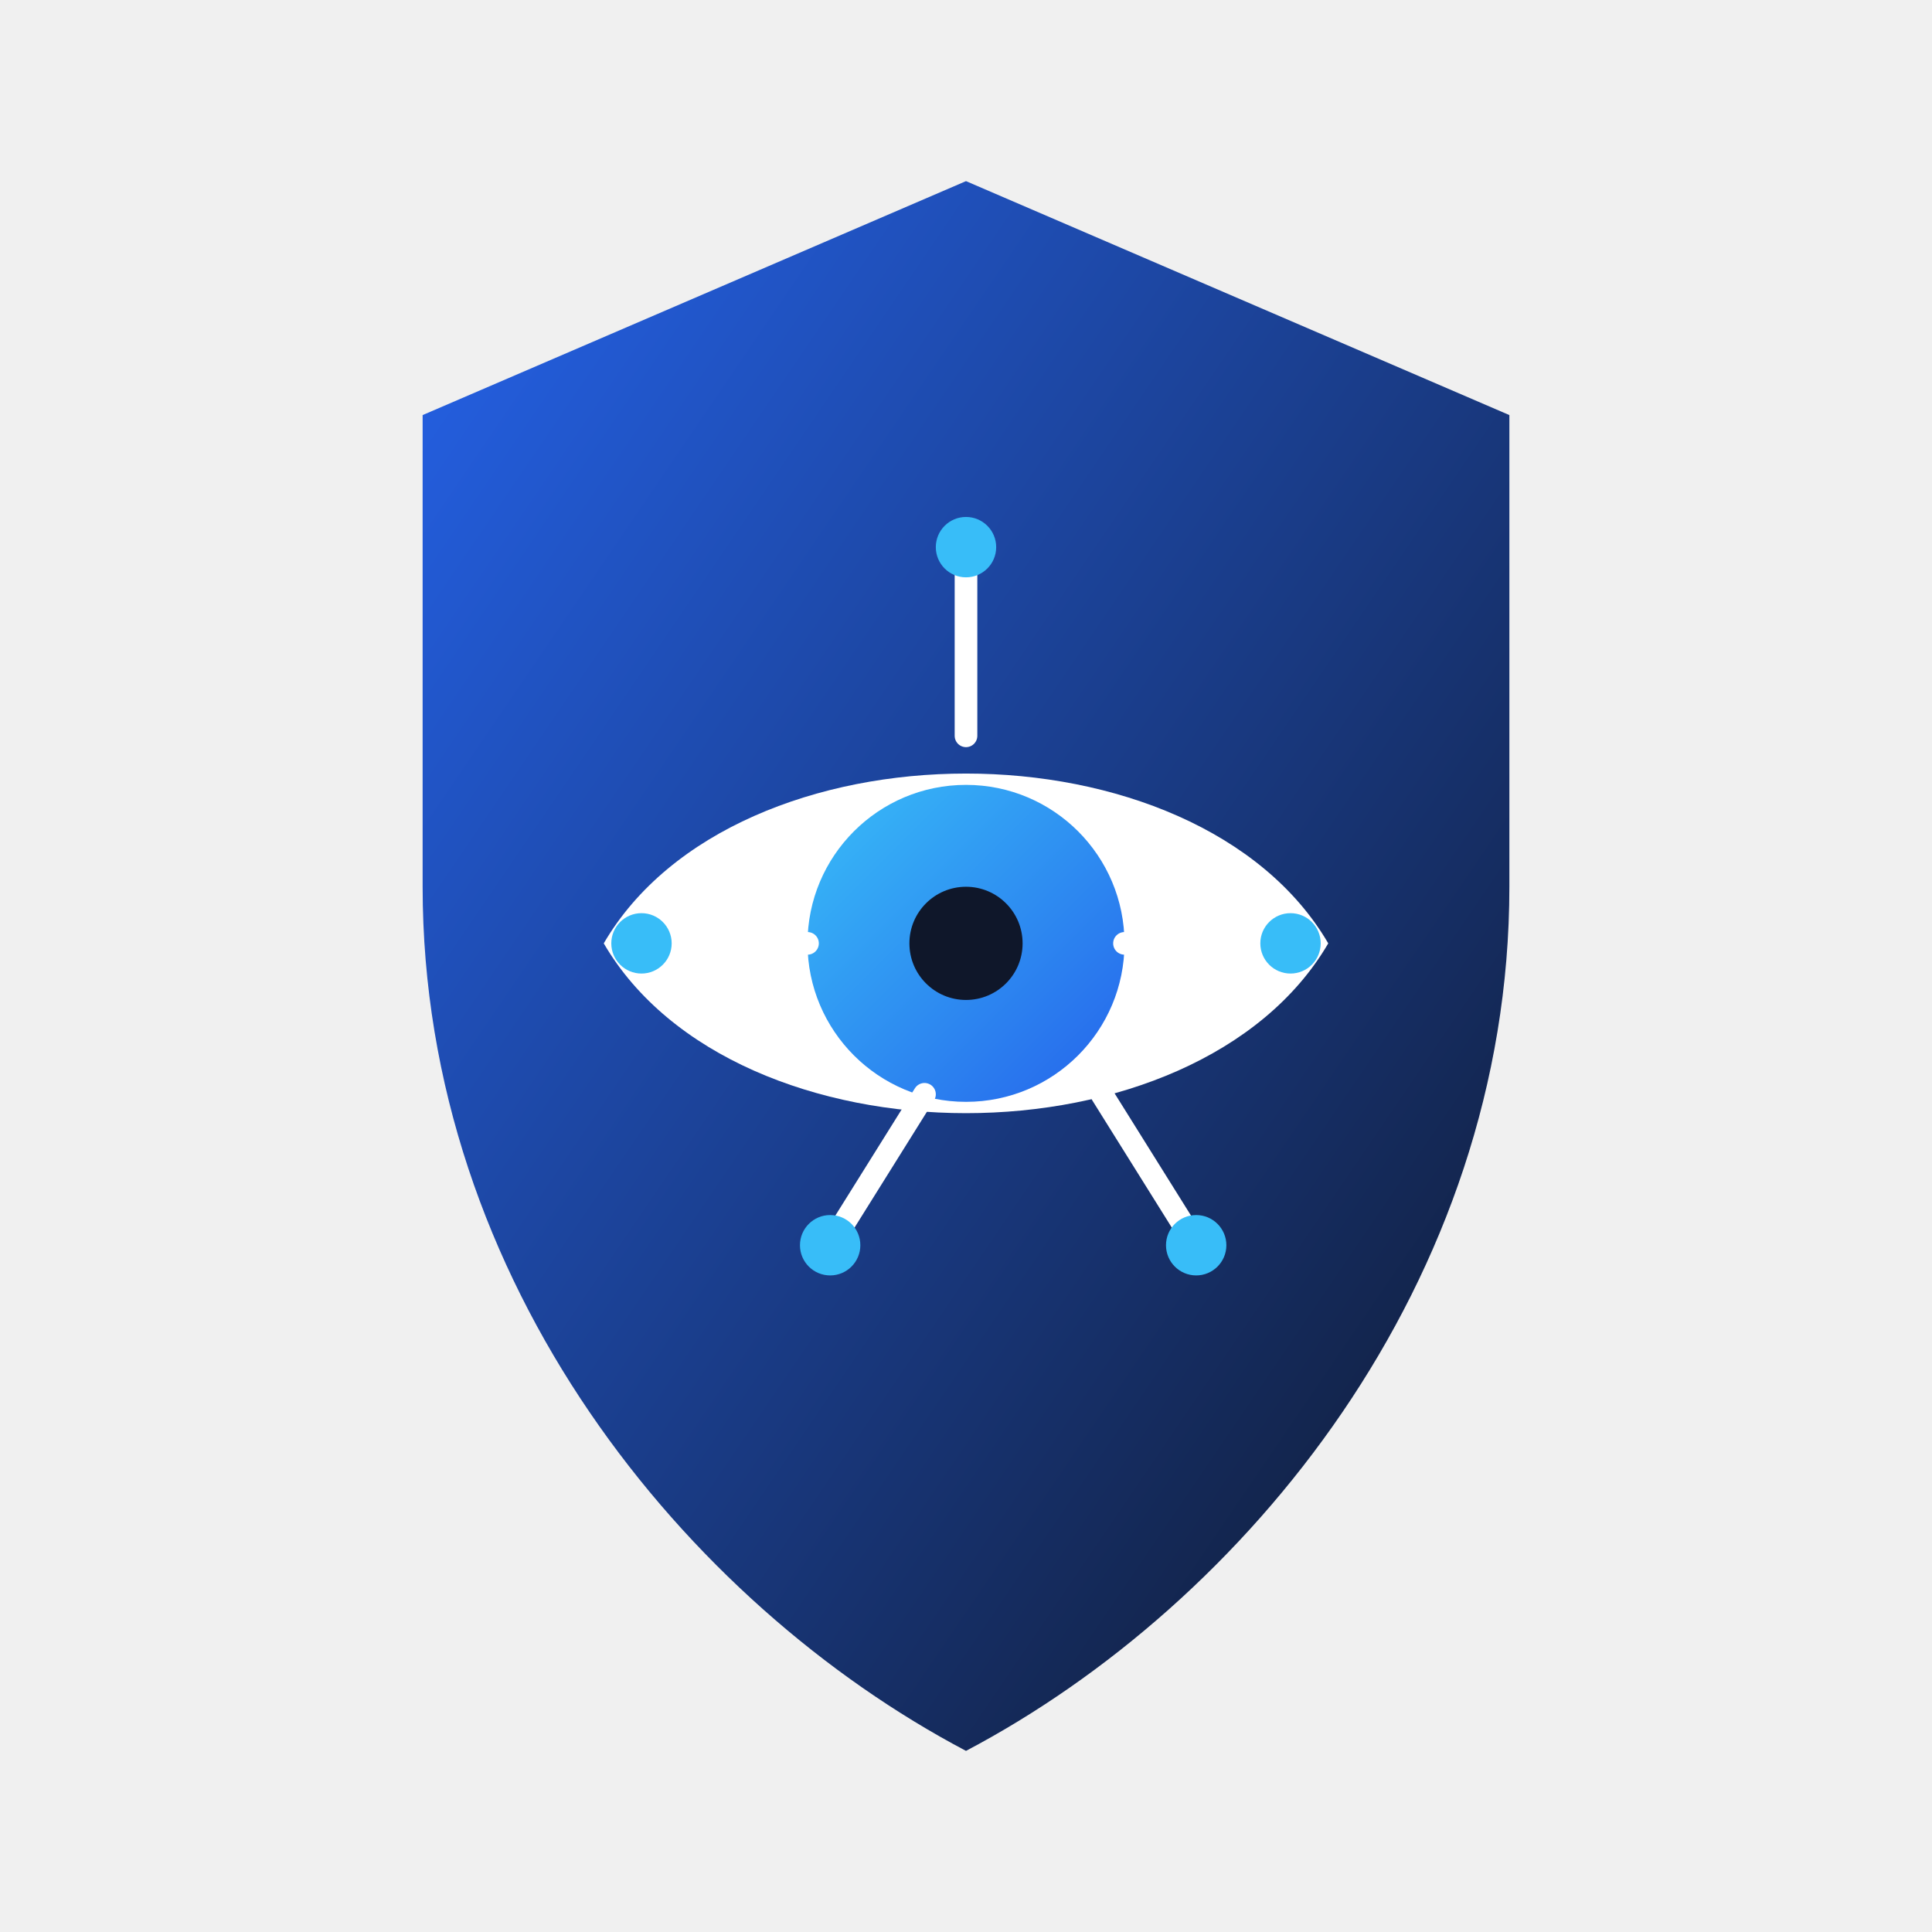
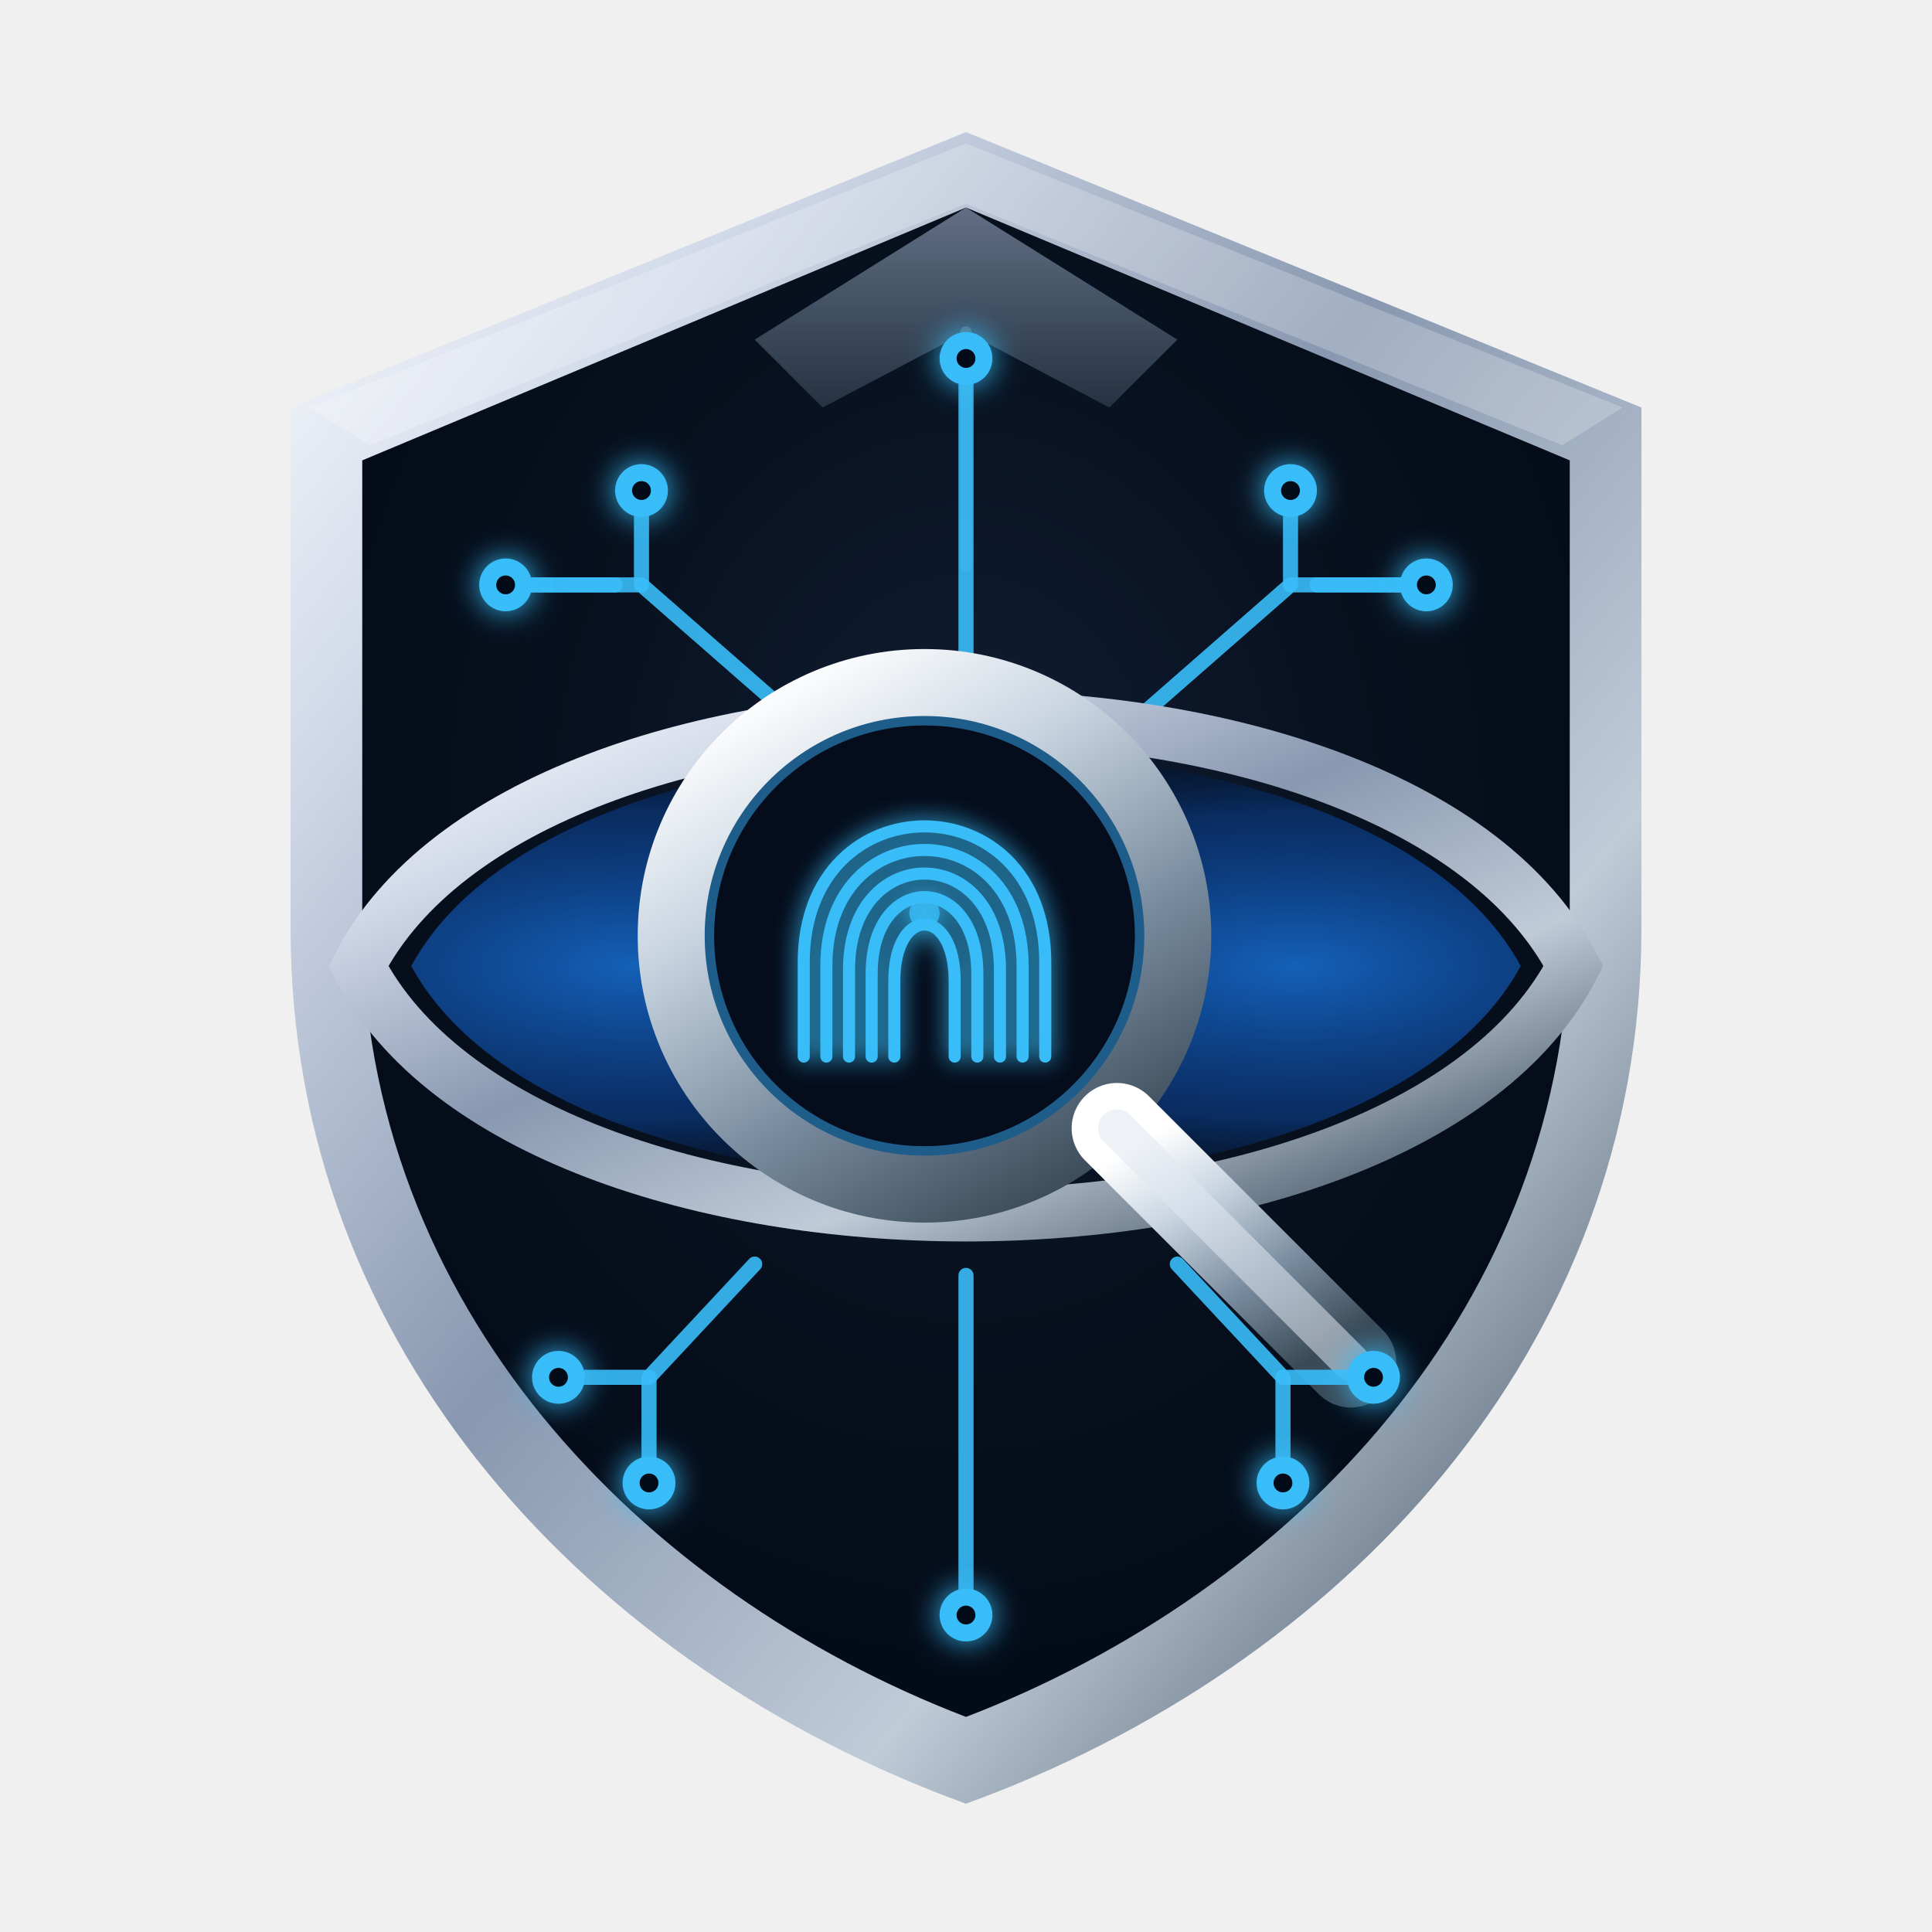
<svg xmlns="http://www.w3.org/2000/svg" width="512" height="512" viewBox="0 0 512 512">
  <defs>
-     <linearGradient id="shieldGrad" x1="0%" y1="0%" x2="100%" y2="100%">
-       <stop offset="0%" stop-color="#2563EB" />
-       <stop offset="100%" stop-color="#0F172A" />
+     <linearGradient id="shieldSilver" x1="0%" y1="0%" x2="100%" y2="100%">
+       <stop offset="0%" stop-color="#FFFFFF" />
+       <stop offset="20%" stop-color="#D0D8E8" />
+       <stop offset="45%" stop-color="#8898B0" />
+       <stop offset="70%" stop-color="#C0CBD8" />
+       <stop offset="88%" stop-color="#607080" />
+       <stop offset="100%" stop-color="#304050" />
    </linearGradient>
-     <linearGradient id="eyeGrad" x1="0%" y1="0%" x2="100%" y2="100%">
-       <stop offset="0%" stop-color="#38BDF8" />
-       <stop offset="100%" stop-color="#2563EB" />
+     <linearGradient id="shieldNotch" x1="50%" y1="0%" x2="50%" y2="100%">
+       <stop offset="0%" stop-color="#8898B0" />
+       <stop offset="50%" stop-color="#5B6B80" />
+       <stop offset="100%" stop-color="#304050" />
    </linearGradient>
+     <radialGradient id="shieldFill" cx="50%" cy="40%" r="58%">
+       <stop offset="0%" stop-color="#111E35" />
+       <stop offset="55%" stop-color="#08111F" />
+       <stop offset="100%" stop-color="#040B18" />
+     </radialGradient>
+     <linearGradient id="glassRing" x1="20%" y1="0%" x2="80%" y2="100%">
+       <stop offset="0%" stop-color="#FFFFFF" />
+       <stop offset="30%" stop-color="#C8D4E0" />
+       <stop offset="65%" stop-color="#7A8DA0" />
+       <stop offset="100%" stop-color="#3A4A58" />
+     </linearGradient>
+     <radialGradient id="eyeLeft" cx="20%" cy="50%" r="60%">
+       <stop offset="0%" stop-color="#1565C0" stop-opacity="0.95" />
+       <stop offset="60%" stop-color="#0D47A1" stop-opacity="0.5" />
+       <stop offset="100%" stop-color="#040B18" stop-opacity="0" />
+     </radialGradient>
+     <radialGradient id="eyeRight" cx="80%" cy="50%" r="60%">
+       <stop offset="0%" stop-color="#1565C0" stop-opacity="0.95" />
+       <stop offset="60%" stop-color="#0D47A1" stop-opacity="0.5" />
+       <stop offset="100%" stop-color="#040B18" stop-opacity="0" />
+     </radialGradient>
+     <filter id="cyanGlow" x="-40%" y="-40%" width="180%" height="180%">
+       <feGaussianBlur stdDeviation="4" result="blur" />
+       <feMerge>
+         <feMergeNode in="blur" />
+         <feMergeNode in="SourceGraphic" />
+       </feMerge>
+     </filter>
+     <filter id="fpGlow" x="-50%" y="-50%" width="200%" height="200%">
+       <feGaussianBlur stdDeviation="3" result="b" />
+       <feMerge>
+         <feMergeNode in="b" />
+         <feMergeNode in="SourceGraphic" />
+       </feMerge>
+     </filter>
+     <clipPath id="lensClip">
+       <circle cx="245" cy="248" r="52" />
+     </clipPath>
  </defs>
-   <path d="M256 48        L400 110        V235        C400 340 330 425 256 464        C182 425 112 340 112 235        V110        Z" fill="url(#shieldGrad)" />
-   <path d="M160 250     C195 190 317 190 352 250     C317 310 195 310 160 250" fill="white" />
-   <circle cx="256" cy="250" r="42" fill="url(#eyeGrad)" />
-   <circle cx="256" cy="250" r="15" fill="#0F172A" />
-   <line x1="256" y1="145" x2="256" y2="195" stroke="white" stroke-width="6" stroke-linecap="round" />
-   <line x1="170" y1="250" x2="214" y2="250" stroke="white" stroke-width="6" stroke-linecap="round" />
-   <line x1="298" y1="250" x2="342" y2="250" stroke="white" stroke-width="6" stroke-linecap="round" />
-   <line x1="220" y1="330" x2="245" y2="290" stroke="white" stroke-width="6" stroke-linecap="round" />
-   <line x1="292" y1="290" x2="317" y2="330" stroke="white" stroke-width="6" stroke-linecap="round" />
-   <circle cx="256" cy="145" r="8" fill="#38BDF8" />
-   <circle cx="170" cy="250" r="8" fill="#38BDF8" />
-   <circle cx="342" cy="250" r="8" fill="#38BDF8" />
-   <circle cx="220" cy="330" r="8" fill="#38BDF8" />
-   <circle cx="317" cy="330" r="8" fill="#38BDF8" />
+   <path d="M256 35            L435 108 V246            C435 358 355 442 256 478            C157 442 77 358 77 246            V108 Z" fill="url(#shieldSilver)" />
+   <path d="M256 55            L416 122 V244            C416 346 342 422 256 455            C170 422 96 346 96 244            V122 Z" fill="url(#shieldFill)" />
+   <path d="M256 55 L200 90 L218 108 L256 88 L294 108 L312 90 Z" fill="url(#shieldNotch)" opacity="0.7" />
+   <path d="M256 88 L256 150" stroke="#7A8DA0" stroke-width="3" stroke-linecap="round" opacity="0.5" />
+   <line x1="256" y1="175" x2="256" y2="98" stroke="#38BDF8" stroke-width="4" stroke-linecap="round" opacity="0.9" />
+   <polyline points="210,190  170,155  134,155" stroke="#38BDF8" stroke-width="4" fill="none" stroke-linecap="round" stroke-linejoin="round" opacity="0.9" />
+   <line x1="163" y1="155" x2="134" y2="155" stroke="#38BDF8" stroke-width="4" stroke-linecap="round" opacity="0.9" />
+   <line x1="170" y1="155" x2="170" y2="133" stroke="#38BDF8" stroke-width="4" stroke-linecap="round" opacity="0.9" />
+   <polyline points="302,190  342,155  378,155" stroke="#38BDF8" stroke-width="4" fill="none" stroke-linecap="round" stroke-linejoin="round" opacity="0.9" />
+   <line x1="349" y1="155" x2="378" y2="155" stroke="#38BDF8" stroke-width="4" stroke-linecap="round" opacity="0.9" />
+   <line x1="342" y1="155" x2="342" y2="133" stroke="#38BDF8" stroke-width="4" stroke-linecap="round" opacity="0.9" />
+   <g filter="url(#cyanGlow)">
+     <circle cx="256" cy="95" r="7" fill="#38BDF8" />
+     <circle cx="134" cy="155" r="7" fill="#38BDF8" />
+     <circle cx="170" cy="130" r="7" fill="#38BDF8" />
+     <circle cx="378" cy="155" r="7" fill="#38BDF8" />
+     <circle cx="342" cy="130" r="7" fill="#38BDF8" />
+   </g>
+   <g fill="#040B18">
+     <circle cx="256" cy="95" r="2.5" />
+     <circle cx="134" cy="155" r="2.5" />
+     <circle cx="170" cy="130" r="2.5" />
+     <circle cx="378" cy="155" r="2.5" />
+     <circle cx="342" cy="130" r="2.5" />
+   </g>
+   <path d="M95 256            C140 168 372 168 417 256            C372 344 140 344 95 256 Z" fill="none" stroke="url(#shieldSilver)" stroke-width="14" stroke-linecap="round" />
+   <path d="M109 256            C150 180 362 180 403 256            C362 332 150 332 109 256 Z" fill="#06101E" />
+   <path d="M109 256            C150 180 362 180 403 256            C362 332 150 332 109 256 Z" fill="url(#eyeLeft)" />
+   <path d="M109 256            C150 180 362 180 403 256            C362 332 150 332 109 256 Z" fill="url(#eyeRight)" />
+   <circle cx="245" cy="248" r="67" fill="none" stroke="url(#glassRing)" stroke-width="18" />
+   <circle cx="245" cy="248" r="57" fill="#050D1C" stroke="#1E5C8A" stroke-width="2.5" />
+   <line x1="296" y1="299" x2="358" y2="361" stroke="url(#glassRing)" stroke-width="24" stroke-linecap="round" />
+   <line x1="296" y1="299" x2="358" y2="361" stroke="#E0E8F0" stroke-width="10" stroke-linecap="round" opacity="0.55" />
+   <g clip-path="url(#lensClip)" filter="url(#fpGlow)">
+     <path d="M213 280 V255 C213 207 277 207 277 255 V280" fill="none" stroke="#38BDF8" stroke-width="3.2" stroke-linecap="round" />
+     <path d="M219 280 V256 C219 215 271 215 271 256 V280" fill="none" stroke="#38BDF8" stroke-width="3.2" stroke-linecap="round" />
+     <path d="M225 280 V257 C225 223 265 223 265 257 V280" fill="none" stroke="#38BDF8" stroke-width="3.2" stroke-linecap="round" />
+     <path d="M231 280 V258 C231 231 259 231 259 258 V280" fill="none" stroke="#38BDF8" stroke-width="3.2" stroke-linecap="round" />
+     <path d="M237 280 V260 C237 240 253 240 253 260 V280" fill="none" stroke="#38BDF8" stroke-width="3.2" stroke-linecap="round" />
+     <circle cx="245" cy="242" r="4" fill="#38BDF8" opacity="0.8" />
+   </g>
+   <line x1="256" y1="338" x2="256" y2="425" stroke="#38BDF8" stroke-width="4" stroke-linecap="round" opacity="0.9" />
+   <polyline points="200,335  172,365  148,365" stroke="#38BDF8" stroke-width="4" fill="none" stroke-linecap="round" stroke-linejoin="round" opacity="0.9" />
+   <line x1="172" y1="365" x2="172" y2="390" stroke="#38BDF8" stroke-width="4" stroke-linecap="round" opacity="0.9" />
+   <polyline points="312,335  340,365  364,365" stroke="#38BDF8" stroke-width="4" fill="none" stroke-linecap="round" stroke-linejoin="round" opacity="0.9" />
+   <line x1="340" y1="365" x2="340" y2="390" stroke="#38BDF8" stroke-width="4" stroke-linecap="round" opacity="0.9" />
+   <g filter="url(#cyanGlow)">
+     <circle cx="256" cy="428" r="7" fill="#38BDF8" />
+     <circle cx="148" cy="365" r="7" fill="#38BDF8" />
+     <circle cx="172" cy="393" r="7" fill="#38BDF8" />
+     <circle cx="364" cy="365" r="7" fill="#38BDF8" />
+     <circle cx="340" cy="393" r="7" fill="#38BDF8" />
+   </g>
+   <g fill="#040B18">
+     <circle cx="256" cy="428" r="2.5" />
+     <circle cx="148" cy="365" r="2.5" />
+     <circle cx="172" cy="393" r="2.5" />
+     <circle cx="364" cy="365" r="2.5" />
+     <circle cx="340" cy="393" r="2.5" />
+   </g>
+   <path d="M256 38 L430 108 L414 118 L256 54 L98 118 L82 108 Z" fill="#FFFFFF" opacity="0.22" />
</svg>
